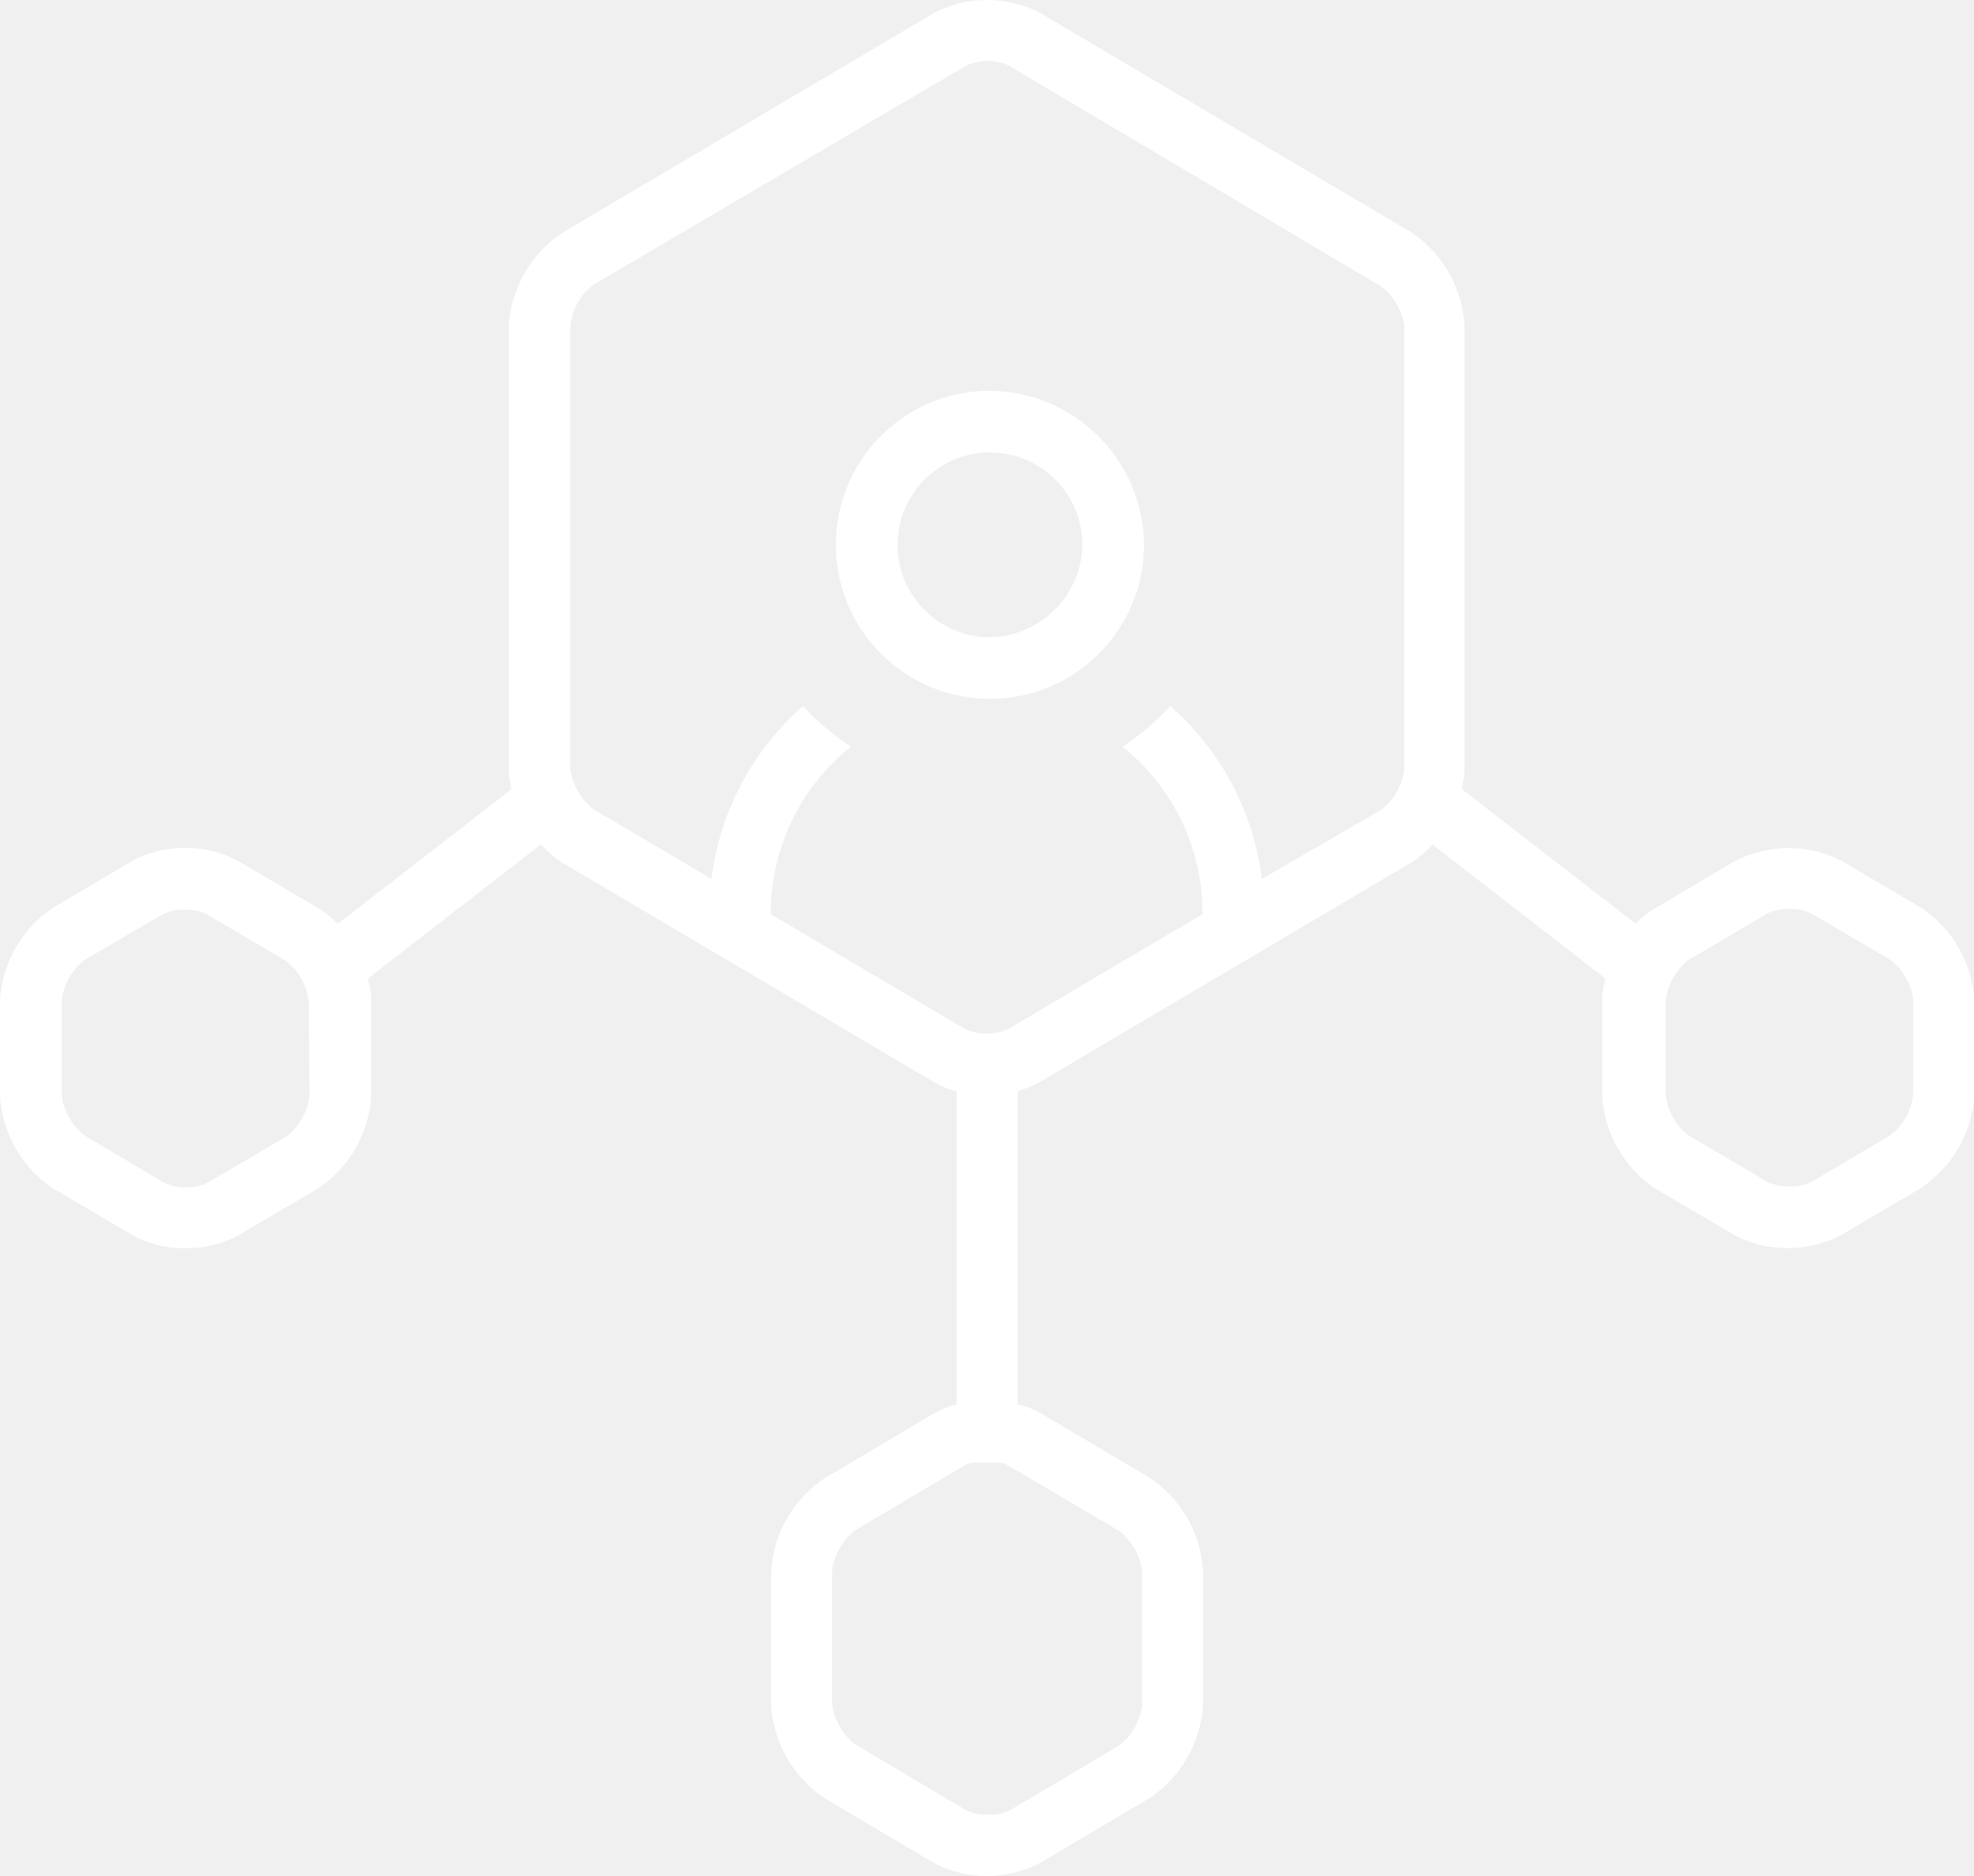
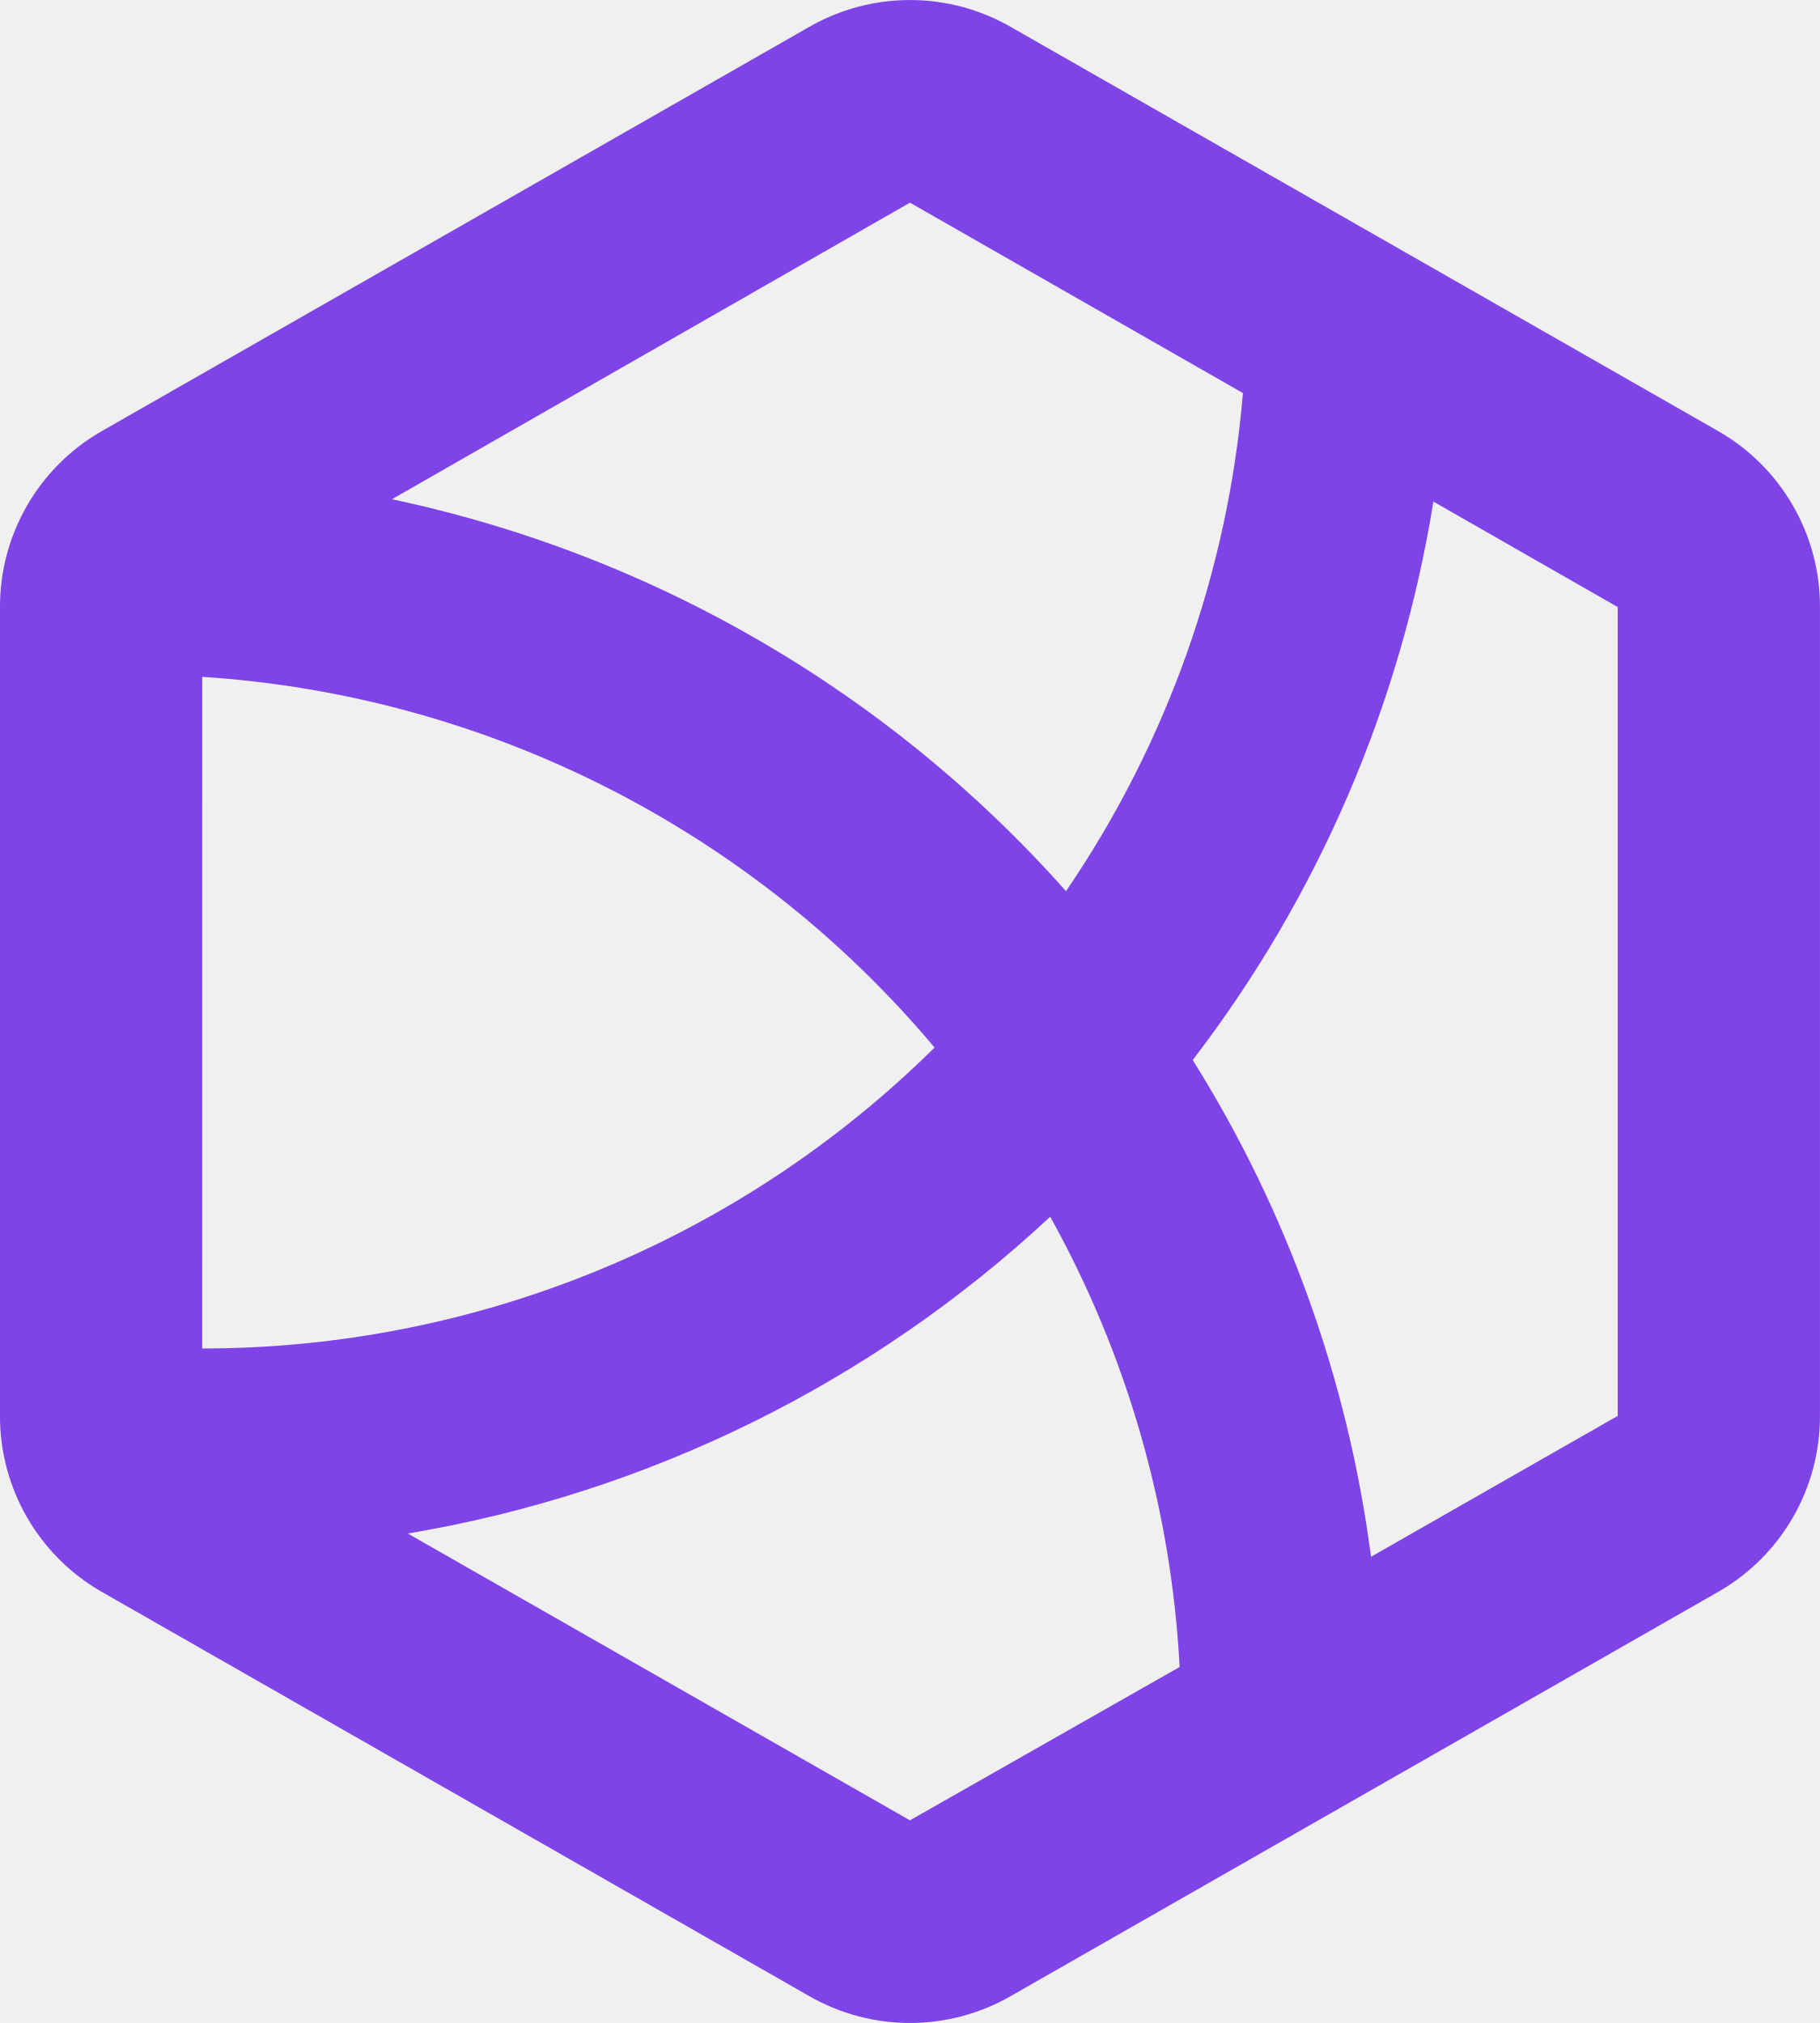
- <svg xmlns="http://www.w3.org/2000/svg" viewBox="0 0 96.99 92.15">
-   <defs>
-     <style>
-     .cls-1 {
-       fill: #fff;
-     }
-     </style>
-   </defs>
-   <g id="Layer_2" data-name="Layer 2">
-     <g id="Layer_1-2" data-name="Layer 1">
-       <path class="cls-1" d="M94.38,44.6l-3.89-2.3a5.74,5.74,0,0,0-5.23,0l-3.89,2.3a4.1,4.1,0,0,0-1,.79l-8.55-6.62a4.73,4.73,0,0,0,.14-1V16a5.93,5.93,0,0,0-2.61-4.58L51.11.64a5.64,5.64,0,0,0-5.22,0L27.61,11.45A5.92,5.92,0,0,0,25,16V37.78a4.34,4.34,0,0,0,.13,1L16.6,45.39a4.65,4.65,0,0,0-1-.79l-3.89-2.29a5.18,5.18,0,0,0-2.61-.64,5.15,5.15,0,0,0-2.61.64L2.61,44.6A5.89,5.89,0,0,0,0,49.17v4.66A5.89,5.89,0,0,0,2.61,58.4l3.9,2.29a5.15,5.15,0,0,0,2.61.64,5.28,5.28,0,0,0,2.61-.64l3.89-2.29a5.88,5.88,0,0,0,2.62-4.57V49.17a4.42,4.42,0,0,0-.16-1.09l8.5-6.59a4.86,4.86,0,0,0,1,.87L45.89,53.17a4,4,0,0,0,1.12.45V69a4.53,4.53,0,0,0-1.12.45l-5.4,3.2a5.92,5.92,0,0,0-2.6,4.58v6.53a5.93,5.93,0,0,0,2.6,4.58l5.4,3.2a5.62,5.62,0,0,0,5.21,0l5.4-3.2a5.94,5.94,0,0,0,2.61-4.58V77.2a5.93,5.93,0,0,0-2.61-4.58l-5.4-3.2A4.07,4.07,0,0,0,50,69V53.61a4.45,4.45,0,0,0,1.06-.43L69.38,42.36a4.58,4.58,0,0,0,1-.87l8.5,6.59a4.41,4.41,0,0,0-.16,1.08v4.67a5.87,5.87,0,0,0,2.61,4.57l3.89,2.29a5.66,5.66,0,0,0,5.23,0l3.89-2.29A5.88,5.88,0,0,0,97,53.83V49.16a5.86,5.86,0,0,0-2.61-4.56M15.21,53.83a3,3,0,0,1-1.12,2l-3.9,2.29a2.26,2.26,0,0,1-1.07.22A2.35,2.35,0,0,1,8,58.08L4.15,55.79a3,3,0,0,1-1.12-2V49.17a3,3,0,0,1,1.12-2L8,44.92a2.35,2.35,0,0,1,1.08-.22,2.26,2.26,0,0,1,1.07.22l3.9,2.29a3,3,0,0,1,1.12,2ZM55,75.23a3,3,0,0,1,1.12,2v6.53a3,3,0,0,1-1.12,2l-5.39,3.2a2.32,2.32,0,0,1-1.06.21,2.25,2.25,0,0,1-1.06-.21L42,85.7a3,3,0,0,1-1.12-2V77.2a3,3,0,0,1,1.12-2l5.4-3.2a1.14,1.14,0,0,1,.32-.13h1.47a1.24,1.24,0,0,1,.33.13ZM69,37.78a3,3,0,0,1-1.12,2L62,43.19a13.51,13.51,0,0,0-4.5-8.5,12.14,12.14,0,0,1-2.35,2,10.43,10.43,0,0,1,3.93,8.23l-9.54,5.64a2.24,2.24,0,0,1-1.06.22,2.3,2.3,0,0,1-1.07-.22l-9.54-5.64a10.46,10.46,0,0,1,3.94-8.23,11.8,11.8,0,0,1-2.35-2,13.48,13.48,0,0,0-4.5,8.5l-5.82-3.44a3,3,0,0,1-1.12-2V16a3,3,0,0,1,1.12-2L47.43,3.25A2.3,2.3,0,0,1,48.5,3a2.24,2.24,0,0,1,1.06.22L67.84,14.06A3,3,0,0,1,69,16Zm25,16a2.94,2.94,0,0,1-1.12,2L89,58.08a2.3,2.3,0,0,1-1.07.21,2.35,2.35,0,0,1-1.08-.21l-3.89-2.29a2.94,2.94,0,0,1-1.12-2V49.17a3,3,0,0,1,1.12-2l3.89-2.29a2.35,2.35,0,0,1,1.08-.22,2.3,2.3,0,0,1,1.07.22l3.89,2.29a2.94,2.94,0,0,1,1.12,2Z" />
-       <path class="cls-1" d="M48.5,19.2a7.57,7.57,0,1,0,7.71,7.57A7.64,7.64,0,0,0,48.5,19.2m0,12.11a4.54,4.54,0,1,1,4.68-4.54,4.62,4.62,0,0,1-4.68,4.54" />
-     </g>
-   </g>
+ <svg xmlns="http://www.w3.org/2000/svg" class="css-ze2te4 css-qd6ojx" viewBox="0 0 76.563 85.109">
+   <path fill="#7f44e8" d="M72.309 18.153 42.534 1.14a8.51 8.51 0 0 0-8.506 0L4.253 18.153A8.51 8.51 0 0 0 0 25.54v34.028a8.51 8.51 0 0 0 4.253 7.387l29.775 17.014a8.51 8.51 0 0 0 8.506 0L72.31 66.955a8.51 8.51 0 0 0 4.253-7.387V25.54a8.51 8.51 0 0 0-4.253-7.387M38.28 8.526l14.008 8.011a43.67 43.67 0 0 1-7.443 20.955 52.46 52.46 0 0 0-28.357-16.489ZM8.507 28.475a43.95 43.95 0 0 1 30.809 15.596 43.8 43.8 0 0 1-30.81 12.661ZM38.28 76.582 17.155 64.516A52.3 52.3 0 0 0 44.18 51.189a43.7 43.7 0 0 1 5.445 18.942Zm29.774-17.014-10.378 5.926a52 52 0 0 0-7.5-20.898A52.2 52.2 0 0 0 60.3 21.102l7.755 4.438Z" class="css-75z1dz" />
</svg>
